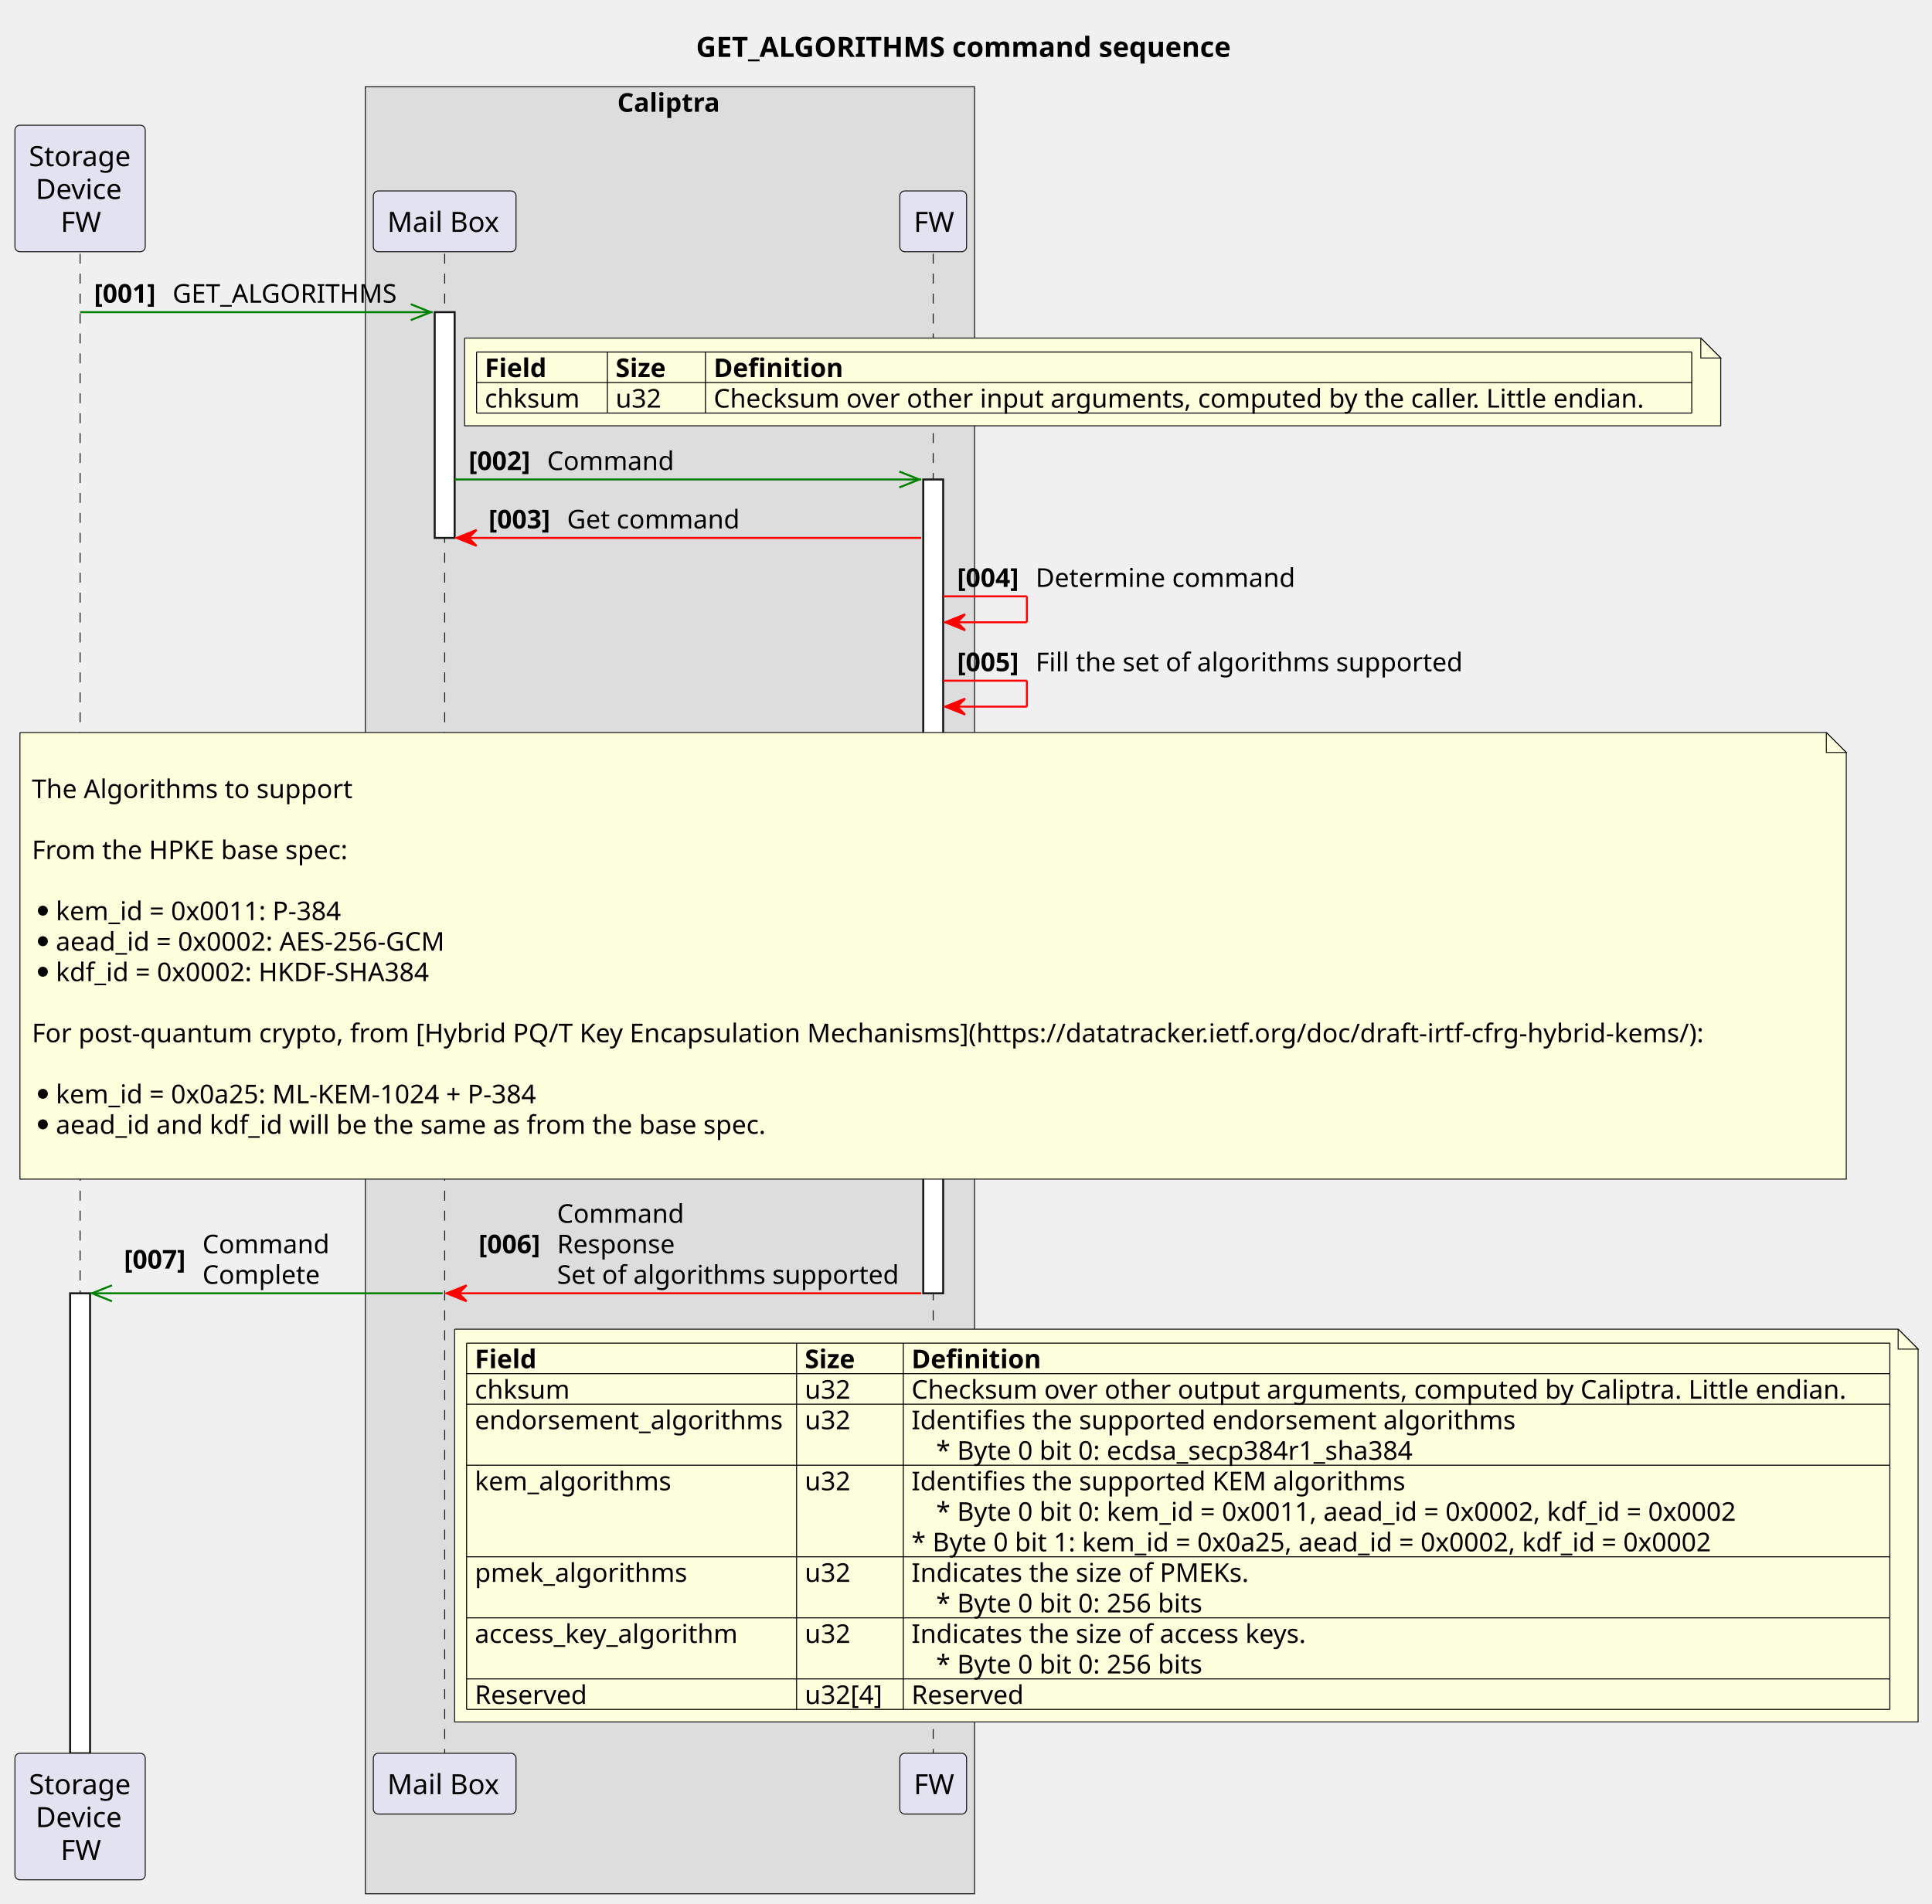
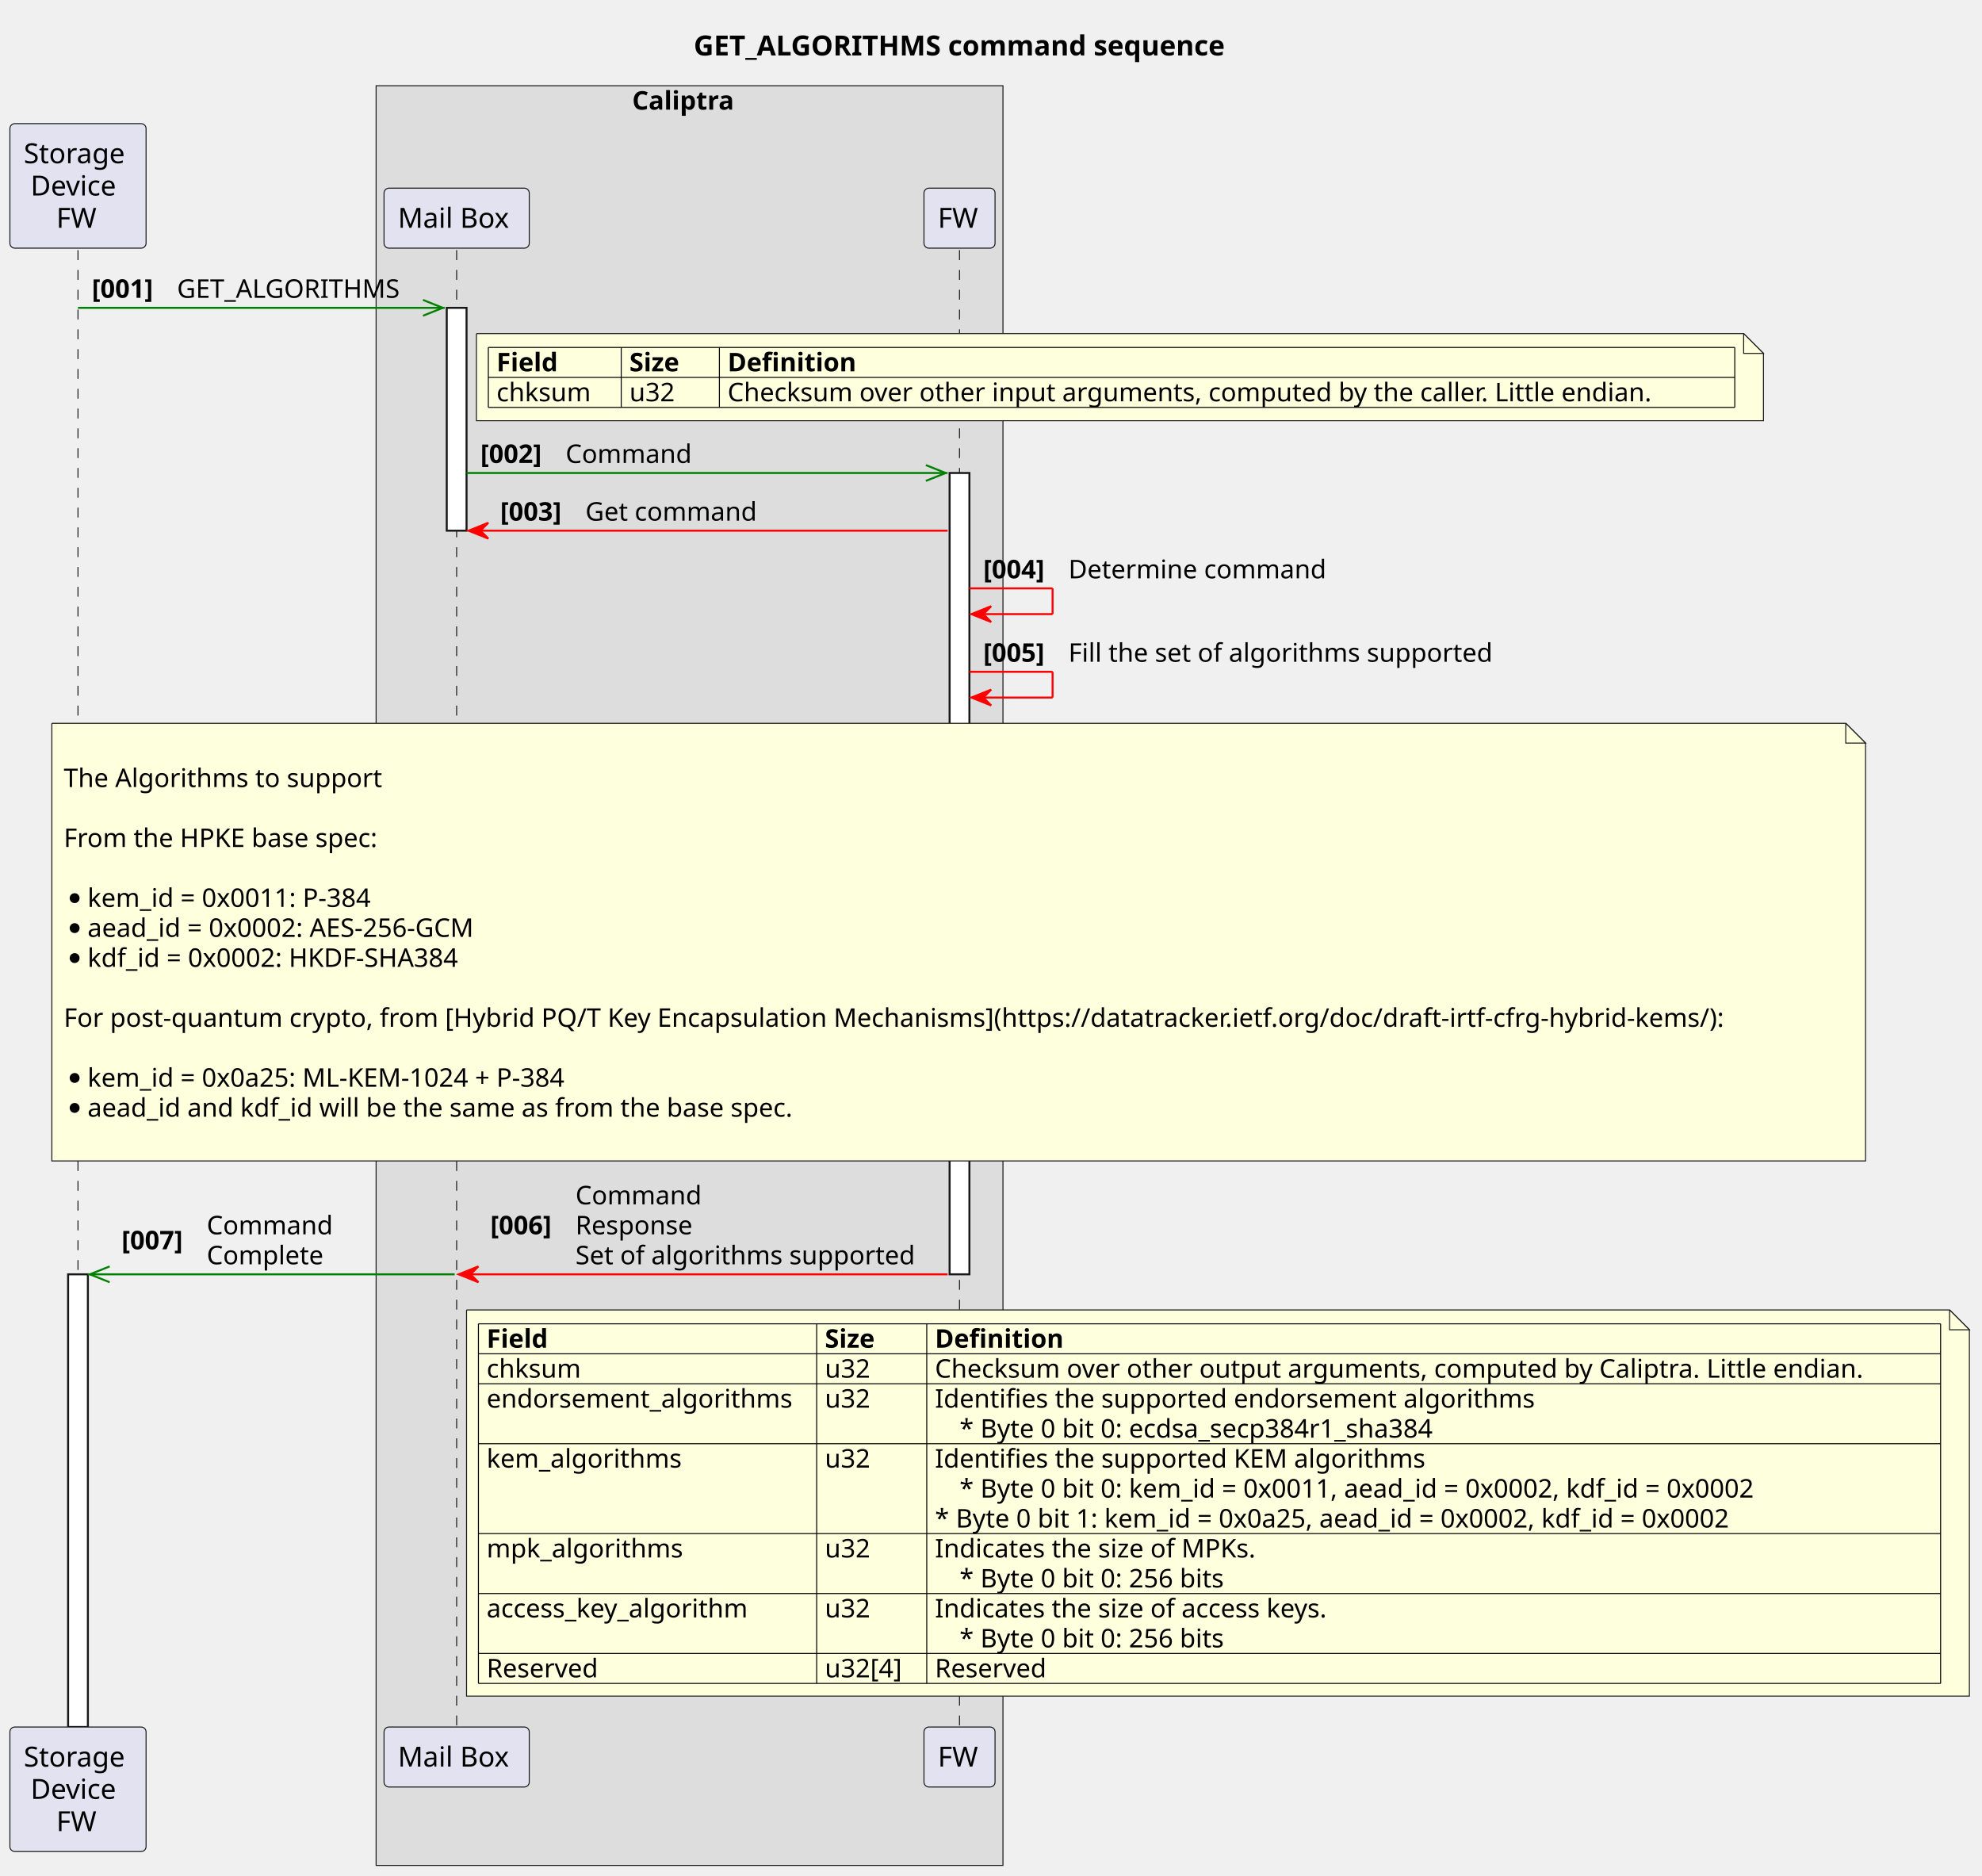
- <svg xmlns="http://www.w3.org/2000/svg" contentStyleType="text/css" data-diagram-type="SEQUENCE" height="955px" preserveAspectRatio="none" style="width:969px;height:955px;background:#FFFFFF;" version="1.1" viewBox="0 0 969 955" width="969px" zoomAndPan="magnify">
+ <svg xmlns="http://www.w3.org/2000/svg" contentStyleType="text/css" data-diagram-type="SEQUENCE" height="947px" preserveAspectRatio="none" style="width:1001px;height:947px;background:#FFFFFF;" version="1.1" viewBox="0 0 1001 947" width="1001px" zoomAndPan="magnify">
  <defs />
  <g>
-     <rect fill="#DDDDDD" height="906.42" style="stroke:#181818;stroke-width:0.5;" width="305.541" x="183.251" y="43.488" />
-     <text fill="#000000" font-family="sans-serif" font-size="13" font-weight="bold" lengthAdjust="spacing" textLength="52.794" x="309.625" y="56.057">Caliptra</text>
-     <text fill="#000000" font-family="sans-serif" font-size="14" font-weight="bold" lengthAdjust="spacing" textLength="278.626" x="349.105" y="28.535">GET_ALGORITHMS command sequence</text>
+     <rect fill="#DDDDDD" height="898.695" style="stroke:#181818;stroke-width:0.5;" width="316.587" x="189.958" y="43.297" />
+     <text fill="#000000" font-family="sans-serif" font-size="13" font-weight="bold" lengthAdjust="spacing" textLength="57.929" x="319.287" y="55.364">Caliptra</text>
+     <text fill="#000000" font-family="sans-serif" font-size="14" font-weight="bold" lengthAdjust="spacing" textLength="303.372" x="350.359" y="27.995">GET_ALGORITHMS command sequence</text>
    <g>
-       <rect fill="transparent" height="752.18" width="8" x="36.671" y="127.264" />
-       <line style="stroke:#181818;stroke-width:0.5;stroke-dasharray:5.0,5.0;" x1="40.171" x2="40.171" y1="127.264" y2="879.443" />
+       <rect fill="#000000" fill-opacity="0" height="745.781" width="8" x="35.888" y="126.32" />
+       <line style="stroke:#181818;stroke-width:0.5;stroke-dasharray:5.0,5.0;" x1="39.388" x2="39.388" y1="126.32" y2="872.102" />
    </g>
    <g>
-       <rect fill="#FFFFFF" height="230.727" style="stroke:#181818;stroke-width:1;" width="10" x="35.171" y="648.717" />
+       <rect fill="#FFFFFF" height="228.594" style="stroke:#181818;stroke-width:1;" width="10" x="34.388" y="643.508" />
    </g>
    <g>
-       <rect fill="transparent" height="752.18" width="8" x="219.527" y="127.264" />
-       <line style="stroke:#181818;stroke-width:0.5;stroke-dasharray:5.0,5.0;" x1="223.027" x2="223.027" y1="127.264" y2="879.443" />
+       <rect fill="#000000" fill-opacity="0" height="745.781" width="8" x="227.129" y="126.32" />
+       <line style="stroke:#181818;stroke-width:0.5;stroke-dasharray:5.0,5.0;" x1="230.629" x2="230.629" y1="126.32" y2="872.102" />
    </g>
    <g>
-       <rect fill="#FFFFFF" height="113.242" style="stroke:#181818;stroke-width:1;" width="10" x="218.027" y="156.574" />
+       <rect fill="#FFFFFF" height="112.531" style="stroke:#181818;stroke-width:1;" width="10" x="225.629" y="155.453" />
    </g>
    <g>
-       <rect fill="transparent" height="752.18" width="8" x="464.551" y="127.264" />
-       <line style="stroke:#181818;stroke-width:0.5;stroke-dasharray:5.0,5.0;" x1="468.051" x2="468.051" y1="127.264" y2="879.443" />
+       <rect fill="#000000" fill-opacity="0" height="745.781" width="8" x="481.097" y="126.32" />
+       <line style="stroke:#181818;stroke-width:0.5;stroke-dasharray:5.0,5.0;" x1="484.597" x2="484.597" y1="126.32" y2="872.102" />
    </g>
    <g>
-       <rect fill="#FFFFFF" height="408.211" style="stroke:#181818;stroke-width:1;" width="10" x="463.051" y="240.506" />
+       <rect fill="#FFFFFF" height="404.656" style="stroke:#181818;stroke-width:1;" width="10" x="479.597" y="238.852" />
    </g>
-     <rect fill="#E2E2F0" height="63.465" rx="2.5" ry="2.5" style="stroke:#181818;stroke-width:0.5;" width="65.365" x="7.489" y="62.799" />
-     <text fill="#000000" font-family="sans-serif" font-size="14" lengthAdjust="spacing" textLength="51.365" x="14.489" y="83.334">Storage</text>
-     <text fill="#000000" font-family="sans-serif" font-size="14" lengthAdjust="spacing" textLength="44.55" x="17.896" y="99.822">Device</text>
-     <text fill="#000000" font-family="sans-serif" font-size="14" lengthAdjust="spacing" textLength="19.482" x="30.43" y="116.311">FW</text>
-     <rect fill="#E2E2F0" height="30.488" rx="2.5" ry="2.5" style="stroke:#181818;stroke-width:0.5;" width="71.552" x="187.251" y="95.775" />
-     <text fill="#000000" font-family="sans-serif" font-size="14" lengthAdjust="spacing" textLength="57.552" x="194.251" y="116.311">Mail Box</text>
-     <rect fill="#E2E2F0" height="30.488" rx="2.5" ry="2.5" style="stroke:#181818;stroke-width:0.5;" width="33.482" x="451.31" y="95.775" />
-     <text fill="#000000" font-family="sans-serif" font-size="14" lengthAdjust="spacing" textLength="19.482" x="458.31" y="116.311">FW</text>
-     <rect fill="#E2E2F0" height="63.465" rx="2.5" ry="2.5" style="stroke:#181818;stroke-width:0.5;" width="65.365" x="7.489" y="879.443" />
-     <text fill="#000000" font-family="sans-serif" font-size="14" lengthAdjust="spacing" textLength="51.365" x="14.489" y="899.979">Storage</text>
-     <text fill="#000000" font-family="sans-serif" font-size="14" lengthAdjust="spacing" textLength="44.55" x="17.896" y="916.467">Device</text>
-     <text fill="#000000" font-family="sans-serif" font-size="14" lengthAdjust="spacing" textLength="19.482" x="30.43" y="932.955">FW</text>
-     <rect fill="#E2E2F0" height="30.488" rx="2.5" ry="2.5" style="stroke:#181818;stroke-width:0.5;" width="71.552" x="187.251" y="879.443" />
-     <text fill="#000000" font-family="sans-serif" font-size="14" lengthAdjust="spacing" textLength="57.552" x="194.251" y="899.979">Mail Box</text>
-     <rect fill="#E2E2F0" height="30.488" rx="2.5" ry="2.5" style="stroke:#181818;stroke-width:0.5;" width="33.482" x="451.31" y="879.443" />
-     <text fill="#000000" font-family="sans-serif" font-size="14" lengthAdjust="spacing" textLength="19.482" x="458.31" y="899.979">FW</text>
-     <line style="stroke:#008000;stroke-width:1;" x1="216.027" x2="206.027" y1="156.574" y2="152.574" />
-     <line style="stroke:#008000;stroke-width:1;" x1="216.027" x2="206.027" y1="156.574" y2="160.574" />
-     <line style="stroke:#008000;stroke-width:1;" x1="40.171" x2="217.027" y1="156.574" y2="156.574" />
-     <text fill="#000000" font-family="sans-serif" font-size="13" font-weight="bold" lengthAdjust="spacing" textLength="35.363" x="47.171" y="151.832">[001]</text>
-     <text fill="#000000" font-family="sans-serif" font-size="13" lengthAdjust="spacing" textLength="114.493" x="86.534" y="151.832">GET_ALGORITHMS</text>
-     <path d="M233.027,169.574 L233.027,213.574 L863.027,213.574 L863.027,179.574 L853.027,169.574 L233.027,169.574 " fill="#FEFFDD" style="stroke:#181818;stroke-width:0.5;" />
-     <path d="M853.027,169.574 L853.027,179.574 L863.027,179.574 L853.027,169.574 " fill="#FEFFDD" style="stroke:#181818;stroke-width:0.5;" />
-     <text fill="#000000" font-family="sans-serif" font-size="13" lengthAdjust="spacing" textLength="4.113" x="239.027" y="189.143"> </text>
-     <text fill="#000000" font-family="sans-serif" font-size="13" font-weight="bold" lengthAdjust="spacing" textLength="32.151" x="243.14" y="189.143">Field</text>
-     <text fill="#000000" font-family="sans-serif" font-size="13" lengthAdjust="spacing" textLength="4.113" x="304.636" y="189.143"> </text>
-     <text fill="#000000" font-family="sans-serif" font-size="13" font-weight="bold" lengthAdjust="spacing" textLength="26.952" x="308.749" y="189.143">Size</text>
-     <text fill="#000000" font-family="sans-serif" font-size="13" lengthAdjust="spacing" textLength="4.113" x="353.824" y="189.143"> </text>
-     <text fill="#000000" font-family="sans-serif" font-size="13" font-weight="bold" lengthAdjust="spacing" textLength="66.644" x="357.937" y="189.143">Definition</text>
-     <text fill="#000000" font-family="sans-serif" font-size="13" lengthAdjust="spacing" textLength="49.156" x="243.14" y="204.453">chksum</text>
-     <text fill="#000000" font-family="sans-serif" font-size="13" lengthAdjust="spacing" textLength="24.508" x="308.749" y="204.453">u32</text>
-     <text fill="#000000" font-family="sans-serif" font-size="13" lengthAdjust="spacing" textLength="486.459" x="357.937" y="204.453">Checksum over other input arguments, computed by the caller. Little endian.</text>
-     <line style="stroke:#000000;stroke-width:0.5;" x1="239.027" x2="848.51" y1="176.574" y2="176.574" />
-     <line style="stroke:#000000;stroke-width:0.5;" x1="239.027" x2="848.51" y1="191.885" y2="191.885" />
-     <line style="stroke:#000000;stroke-width:0.5;" x1="239.027" x2="848.51" y1="207.195" y2="207.195" />
-     <line style="stroke:#000000;stroke-width:0.5;" x1="239.027" x2="239.027" y1="176.574" y2="207.195" />
-     <line style="stroke:#000000;stroke-width:0.5;" x1="304.636" x2="304.636" y1="176.574" y2="207.195" />
-     <line style="stroke:#000000;stroke-width:0.5;" x1="353.824" x2="353.824" y1="176.574" y2="207.195" />
-     <line style="stroke:#000000;stroke-width:0.5;" x1="848.51" x2="848.51" y1="176.574" y2="207.195" />
-     <line style="stroke:#008000;stroke-width:1;" x1="461.051" x2="451.051" y1="240.506" y2="236.506" />
-     <line style="stroke:#008000;stroke-width:1;" x1="461.051" x2="451.051" y1="240.506" y2="244.506" />
-     <line style="stroke:#008000;stroke-width:1;" x1="228.027" x2="462.051" y1="240.506" y2="240.506" />
-     <text fill="#000000" font-family="sans-serif" font-size="13" font-weight="bold" lengthAdjust="spacing" textLength="35.363" x="235.027" y="235.764">[002]</text>
-     <text fill="#000000" font-family="sans-serif" font-size="13" lengthAdjust="spacing" textLength="64.683" x="274.389" y="235.764">Command</text>
-     <polygon fill="#FF0000" points="239.027,265.816,229.027,269.816,239.027,273.816,235.027,269.816" style="stroke:#FF0000;stroke-width:1;" />
-     <line style="stroke:#FF0000;stroke-width:1;" x1="233.027" x2="462.051" y1="269.816" y2="269.816" />
-     <text fill="#000000" font-family="sans-serif" font-size="13" font-weight="bold" lengthAdjust="spacing" textLength="35.363" x="245.027" y="265.074">[003]</text>
-     <text fill="#000000" font-family="sans-serif" font-size="13" lengthAdjust="spacing" textLength="87.96" x="284.389" y="265.074">Get command</text>
-     <line style="stroke:#FF0000;stroke-width:1;" x1="473.051" x2="515.051" y1="299.127" y2="299.127" />
-     <line style="stroke:#FF0000;stroke-width:1;" x1="515.051" x2="515.051" y1="299.127" y2="312.127" />
-     <line style="stroke:#FF0000;stroke-width:1;" x1="474.051" x2="515.051" y1="312.127" y2="312.127" />
-     <polygon fill="#FF0000" points="484.051,308.127,474.051,312.127,484.051,316.127,480.051,312.127" style="stroke:#FF0000;stroke-width:1;" />
-     <text fill="#000000" font-family="sans-serif" font-size="13" font-weight="bold" lengthAdjust="spacing" textLength="35.363" x="480.051" y="294.385">[004]</text>
-     <text fill="#000000" font-family="sans-serif" font-size="13" lengthAdjust="spacing" textLength="132.069" x="519.414" y="294.385">Determine command</text>
-     <line style="stroke:#FF0000;stroke-width:1;" x1="473.051" x2="515.051" y1="341.438" y2="341.438" />
-     <line style="stroke:#FF0000;stroke-width:1;" x1="515.051" x2="515.051" y1="341.438" y2="354.438" />
-     <line style="stroke:#FF0000;stroke-width:1;" x1="474.051" x2="515.051" y1="354.438" y2="354.438" />
-     <polygon fill="#FF0000" points="484.051,350.438,474.051,354.438,484.051,358.438,480.051,354.438" style="stroke:#FF0000;stroke-width:1;" />
-     <text fill="#000000" font-family="sans-serif" font-size="13" font-weight="bold" lengthAdjust="spacing" textLength="35.363" x="480.051" y="336.695">[005]</text>
-     <text fill="#000000" font-family="sans-serif" font-size="13" lengthAdjust="spacing" textLength="222.93" x="519.414" y="336.695">Fill the set of algorithms supported</text>
-     <path d="M10,367.438 L10,591.438 L926,591.438 L926,377.438 L916,367.438 L10,367.438 " fill="#FEFFDD" style="stroke:#181818;stroke-width:0.5;" />
-     <path d="M916,367.438 L916,377.438 L926,377.438 L916,367.438 " fill="#FEFFDD" style="stroke:#181818;stroke-width:0.5;" />
-     <text fill="#000000" font-family="sans-serif" font-size="13" lengthAdjust="spacing" textLength="4.113" x="16" y="385.006"> </text>
-     <text fill="#000000" font-family="sans-serif" font-size="13" lengthAdjust="spacing" textLength="167.534" x="16" y="400.316">The Algorithms to support</text>
-     <text fill="#000000" font-family="sans-serif" font-size="13" lengthAdjust="spacing" textLength="4.113" x="16" y="415.627"> </text>
-     <text fill="#000000" font-family="sans-serif" font-size="13" lengthAdjust="spacing" textLength="163.363" x="16" y="430.938">From the HPKE base spec:</text>
-     <text fill="#000000" font-family="sans-serif" font-size="13" lengthAdjust="spacing" textLength="4.113" x="16" y="446.248"> </text>
-     <ellipse cx="21.5" cy="456.801" fill="#000000" rx="2.5" ry="2.5" />
-     <text fill="#000000" font-family="sans-serif" font-size="13" lengthAdjust="spacing" textLength="160.647" x="28" y="461.559">kem_id = 0x0011: P-384</text>
-     <ellipse cx="21.5" cy="472.111" fill="#000000" rx="2.5" ry="2.5" />
-     <text fill="#000000" font-family="sans-serif" font-size="13" lengthAdjust="spacing" textLength="216.392" x="28" y="476.869">aead_id = 0x0002: AES-256-GCM</text>
-     <ellipse cx="21.5" cy="487.422" fill="#000000" rx="2.5" ry="2.5" />
-     <text fill="#000000" font-family="sans-serif" font-size="13" lengthAdjust="spacing" textLength="207.315" x="28" y="492.18">kdf_id = 0x0002: HKDF-SHA384</text>
-     <text fill="#000000" font-family="sans-serif" font-size="13" lengthAdjust="spacing" textLength="4.113" x="16" y="507.49"> </text>
-     <text fill="#000000" font-family="sans-serif" font-size="13" lengthAdjust="spacing" textLength="895.102" x="16" y="522.801">For post-quantum crypto, from [Hybrid PQ/T Key Encapsulation Mechanisms](https://datatracker.ietf.org/doc/draft-irtf-cfrg-hybrid-kems/):</text>
-     <text fill="#000000" font-family="sans-serif" font-size="13" lengthAdjust="spacing" textLength="4.113" x="16" y="538.111"> </text>
-     <ellipse cx="21.5" cy="548.664" fill="#000000" rx="2.5" ry="2.5" />
-     <text fill="#000000" font-family="sans-serif" font-size="13" lengthAdjust="spacing" textLength="270.95" x="28" y="553.422">kem_id = 0x0a25: ML-KEM-1024 + P-384</text>
-     <ellipse cx="21.5" cy="563.975" fill="#000000" rx="2.5" ry="2.5" />
-     <text fill="#000000" font-family="sans-serif" font-size="13" lengthAdjust="spacing" textLength="372.227" x="28" y="568.732">aead_id and kdf_id will be the same as from the base spec.</text>
-     <text fill="#000000" font-family="sans-serif" font-size="13" lengthAdjust="spacing" textLength="4.113" x="16" y="584.043"> </text>
-     <polygon fill="#FF0000" points="234.027,644.717,224.027,648.717,234.027,652.717,230.027,648.717" style="stroke:#FF0000;stroke-width:1;" />
-     <line style="stroke:#FF0000;stroke-width:1;" x1="228.027" x2="462.051" y1="648.717" y2="648.717" />
-     <text fill="#000000" font-family="sans-serif" font-size="13" font-weight="bold" lengthAdjust="spacing" textLength="35.363" x="240.027" y="628.664">[006]</text>
-     <text fill="#000000" font-family="sans-serif" font-size="13" lengthAdjust="spacing" textLength="64.683" x="279.389" y="613.354">Command</text>
-     <text fill="#000000" font-family="sans-serif" font-size="13" lengthAdjust="spacing" textLength="60.195" x="279.389" y="628.664">Response</text>
-     <text fill="#000000" font-family="sans-serif" font-size="13" lengthAdjust="spacing" textLength="176.662" x="279.389" y="643.975">Set of algorithms supported</text>
-     <line style="stroke:#008000;stroke-width:1;" x1="46.171" x2="56.171" y1="648.717" y2="644.717" />
-     <line style="stroke:#008000;stroke-width:1;" x1="46.171" x2="56.171" y1="648.717" y2="652.717" />
-     <line style="stroke:#008000;stroke-width:1;" x1="45.171" x2="222.027" y1="648.717" y2="648.717" />
-     <text fill="#000000" font-family="sans-serif" font-size="13" font-weight="bold" lengthAdjust="spacing" textLength="35.363" x="62.171" y="636.319">[007]</text>
-     <text fill="#000000" font-family="sans-serif" font-size="13" lengthAdjust="spacing" textLength="64.683" x="101.534" y="628.664">Command</text>
-     <text fill="#000000" font-family="sans-serif" font-size="13" lengthAdjust="spacing" textLength="60.404" x="101.534" y="643.975">Complete</text>
-     <path d="M228.027,666.717 L228.027,863.717 L962.027,863.717 L962.027,676.717 L952.027,666.717 L228.027,666.717 " fill="#FEFFDD" style="stroke:#181818;stroke-width:0.5;" />
-     <path d="M952.027,666.717 L952.027,676.717 L962.027,676.717 L952.027,666.717 " fill="#FEFFDD" style="stroke:#181818;stroke-width:0.5;" />
-     <text fill="#000000" font-family="sans-serif" font-size="13" lengthAdjust="spacing" textLength="4.113" x="234.027" y="686.285"> </text>
-     <text fill="#000000" font-family="sans-serif" font-size="13" font-weight="bold" lengthAdjust="spacing" textLength="32.151" x="238.14" y="686.285">Field</text>
-     <text fill="#000000" font-family="sans-serif" font-size="13" lengthAdjust="spacing" textLength="4.113" x="399.529" y="686.285"> </text>
-     <text fill="#000000" font-family="sans-serif" font-size="13" font-weight="bold" lengthAdjust="spacing" textLength="26.952" x="403.642" y="686.285">Size</text>
-     <text fill="#000000" font-family="sans-serif" font-size="13" lengthAdjust="spacing" textLength="4.113" x="453.053" y="686.285"> </text>
-     <text fill="#000000" font-family="sans-serif" font-size="13" font-weight="bold" lengthAdjust="spacing" textLength="66.644" x="457.166" y="686.285">Definition</text>
-     <text fill="#000000" font-family="sans-serif" font-size="13" lengthAdjust="spacing" textLength="49.156" x="238.14" y="701.596">chksum</text>
-     <text fill="#000000" font-family="sans-serif" font-size="13" lengthAdjust="spacing" textLength="24.508" x="403.642" y="701.596">u32</text>
-     <text fill="#000000" font-family="sans-serif" font-size="13" lengthAdjust="spacing" textLength="486.58" x="457.166" y="701.596">Checksum over other output arguments, computed by Caliptra. Little endian.</text>
-     <text fill="#000000" font-family="sans-serif" font-size="13" lengthAdjust="spacing" textLength="157.276" x="238.14" y="716.906">endorsement_algorithms</text>
-     <text fill="#000000" font-family="sans-serif" font-size="13" lengthAdjust="spacing" textLength="24.508" x="403.642" y="716.906">u32</text>
-     <text fill="#000000" font-family="sans-serif" font-size="13" lengthAdjust="spacing" textLength="310.318" x="457.166" y="716.906">Identifies the supported endorsement algorithms</text>
-     <text fill="#000000" font-family="sans-serif" font-size="13" lengthAdjust="spacing" textLength="252.897" x="469.506" y="732.217">* Byte 0 bit 0: ecdsa_secp384r1_sha384</text>
-     <text fill="#000000" font-family="sans-serif" font-size="13" lengthAdjust="spacing" textLength="101.277" x="238.14" y="747.527">kem_algorithms</text>
-     <text fill="#000000" font-family="sans-serif" font-size="13" lengthAdjust="spacing" textLength="24.508" x="403.642" y="747.527">u32</text>
-     <text fill="#000000" font-family="sans-serif" font-size="13" lengthAdjust="spacing" textLength="254.071" x="457.166" y="747.527">Identifies the supported KEM algorithms</text>
-     <text fill="#000000" font-family="sans-serif" font-size="13" lengthAdjust="spacing" textLength="442.559" x="469.506" y="762.838">* Byte 0 bit 0: kem_id = 0x0011, aead_id = 0x0002, kdf_id = 0x0002</text>
-     <text fill="#000000" font-family="sans-serif" font-size="13" lengthAdjust="spacing" textLength="441.518" x="457.166" y="778.148">* Byte 0 bit 1: kem_id = 0x0a25, aead_id = 0x0002, kdf_id = 0x0002</text>
-     <text fill="#000000" font-family="sans-serif" font-size="13" lengthAdjust="spacing" textLength="109.459" x="238.14" y="793.459">pmek_algorithms</text>
-     <text fill="#000000" font-family="sans-serif" font-size="13" lengthAdjust="spacing" textLength="24.508" x="403.642" y="793.459">u32</text>
-     <text fill="#000000" font-family="sans-serif" font-size="13" lengthAdjust="spacing" textLength="175.449" x="457.166" y="793.459">Indicates the size of PMEKs.</text>
-     <text fill="#000000" font-family="sans-serif" font-size="13" lengthAdjust="spacing" textLength="142.765" x="469.506" y="808.769">* Byte 0 bit 0: 256 bits</text>
-     <text fill="#000000" font-family="sans-serif" font-size="13" lengthAdjust="spacing" textLength="136.798" x="238.14" y="824.08">access_key_algorithm</text>
-     <text fill="#000000" font-family="sans-serif" font-size="13" lengthAdjust="spacing" textLength="24.508" x="403.642" y="824.08">u32</text>
-     <text fill="#000000" font-family="sans-serif" font-size="13" lengthAdjust="spacing" textLength="208.273" x="457.166" y="824.08">Indicates the size of access keys.</text>
-     <text fill="#000000" font-family="sans-serif" font-size="13" lengthAdjust="spacing" textLength="142.765" x="469.506" y="839.391">* Byte 0 bit 0: 256 bits</text>
-     <text fill="#000000" font-family="sans-serif" font-size="13" lengthAdjust="spacing" textLength="56.805" x="238.14" y="854.701">Reserved</text>
-     <text fill="#000000" font-family="sans-serif" font-size="13" lengthAdjust="spacing" textLength="41.184" x="403.642" y="854.701">u32[4]</text>
-     <text fill="#000000" font-family="sans-serif" font-size="13" lengthAdjust="spacing" textLength="56.805" x="457.166" y="854.701">Reserved</text>
-     <line style="stroke:#000000;stroke-width:0.5;" x1="234.027" x2="947.859" y1="673.717" y2="673.717" />
-     <line style="stroke:#000000;stroke-width:0.5;" x1="234.027" x2="947.859" y1="689.027" y2="689.027" />
-     <line style="stroke:#000000;stroke-width:0.5;" x1="234.027" x2="947.859" y1="704.338" y2="704.338" />
-     <line style="stroke:#000000;stroke-width:0.5;" x1="234.027" x2="947.859" y1="734.959" y2="734.959" />
-     <line style="stroke:#000000;stroke-width:0.5;" x1="234.027" x2="947.859" y1="780.891" y2="780.891" />
-     <line style="stroke:#000000;stroke-width:0.5;" x1="234.027" x2="947.859" y1="811.512" y2="811.512" />
-     <line style="stroke:#000000;stroke-width:0.5;" x1="234.027" x2="947.859" y1="842.133" y2="842.133" />
-     <line style="stroke:#000000;stroke-width:0.5;" x1="234.027" x2="947.859" y1="857.443" y2="857.443" />
-     <line style="stroke:#000000;stroke-width:0.5;" x1="234.027" x2="234.027" y1="673.717" y2="857.443" />
-     <line style="stroke:#000000;stroke-width:0.5;" x1="399.529" x2="399.529" y1="673.717" y2="857.443" />
-     <line style="stroke:#000000;stroke-width:0.5;" x1="453.053" x2="453.053" y1="673.717" y2="857.443" />
-     <line style="stroke:#000000;stroke-width:0.5;" x1="947.859" x2="947.859" y1="673.717" y2="857.443" />
+     <rect fill="#E2E2F0" height="62.891" rx="2.5" ry="2.5" style="stroke:#181818;stroke-width:0.5;" width="68.776" x="5" y="62.43" />
+     <text fill="#000000" font-family="sans-serif" font-size="14" lengthAdjust="spacing" textLength="54.776" x="12" y="82.425">Storage</text>
+     <text fill="#000000" font-family="sans-serif" font-size="14" lengthAdjust="spacing" textLength="47.879" x="15.449" y="98.722">Device</text>
+     <text fill="#000000" font-family="sans-serif" font-size="14" lengthAdjust="spacing" textLength="21.895" x="28.44" y="115.019">FW</text>
+     <rect fill="#E2E2F0" height="30.297" rx="2.5" ry="2.5" style="stroke:#181818;stroke-width:0.5;" width="73.343" x="193.958" y="95.023" />
+     <text fill="#000000" font-family="sans-serif" font-size="14" lengthAdjust="spacing" textLength="59.343" x="200.958" y="115.019">Mail Box</text>
+     <rect fill="#E2E2F0" height="30.297" rx="2.5" ry="2.5" style="stroke:#181818;stroke-width:0.5;" width="35.895" x="466.649" y="95.023" />
+     <text fill="#000000" font-family="sans-serif" font-size="14" lengthAdjust="spacing" textLength="21.895" x="473.649" y="115.019">FW</text>
+     <rect fill="#E2E2F0" height="62.891" rx="2.5" ry="2.5" style="stroke:#181818;stroke-width:0.5;" width="68.776" x="5" y="872.102" />
+     <text fill="#000000" font-family="sans-serif" font-size="14" lengthAdjust="spacing" textLength="54.776" x="12" y="892.097">Storage</text>
+     <text fill="#000000" font-family="sans-serif" font-size="14" lengthAdjust="spacing" textLength="47.879" x="15.449" y="908.394">Device</text>
+     <text fill="#000000" font-family="sans-serif" font-size="14" lengthAdjust="spacing" textLength="21.895" x="28.44" y="924.69">FW</text>
+     <rect fill="#E2E2F0" height="30.297" rx="2.5" ry="2.5" style="stroke:#181818;stroke-width:0.5;" width="73.343" x="193.958" y="872.102" />
+     <text fill="#000000" font-family="sans-serif" font-size="14" lengthAdjust="spacing" textLength="59.343" x="200.958" y="892.097">Mail Box</text>
+     <rect fill="#E2E2F0" height="30.297" rx="2.5" ry="2.5" style="stroke:#181818;stroke-width:0.5;" width="35.895" x="466.649" y="872.102" />
+     <text fill="#000000" font-family="sans-serif" font-size="14" lengthAdjust="spacing" textLength="21.895" x="473.649" y="892.097">FW</text>
+     <line style="stroke:#008000;stroke-width:1;" x1="223.629" x2="213.629" y1="155.453" y2="151.453" />
+     <line style="stroke:#008000;stroke-width:1;" x1="223.629" x2="213.629" y1="155.453" y2="159.453" />
+     <line style="stroke:#008000;stroke-width:1;" x1="39.388" x2="224.629" y1="155.453" y2="155.453" />
+     <text fill="#000000" font-family="sans-serif" font-size="13" font-weight="bold" lengthAdjust="spacing" textLength="39.019" x="46.388" y="150.387">[001]</text>
+     <text fill="#000000" font-family="sans-serif" font-size="13" lengthAdjust="spacing" textLength="119.222" x="89.407" y="150.387">GET_ALGORITHMS</text>
+     <path d="M240.629,168.453 L240.629,212.453 L890.629,212.453 L890.629,178.453 L880.629,168.453 L240.629,168.453" fill="#FEFFDD" style="stroke:#181818;stroke-width:0.5;" />
+     <path d="M880.629,168.453 L880.629,178.453 L890.629,178.453 L880.629,168.453" fill="#FEFFDD" style="stroke:#181818;stroke-width:0.5;" />
+     <text fill="#000000" font-family="sans-serif" font-size="13" lengthAdjust="spacing" textLength="4.132" x="246.629" y="187.52"> </text>
+     <text fill="#000000" font-family="sans-serif" font-size="13" font-weight="bold" lengthAdjust="spacing" textLength="35.915" x="250.761" y="187.52">Field</text>
+     <text fill="#000000" font-family="sans-serif" font-size="13" lengthAdjust="spacing" textLength="4.132" x="313.749" y="187.52"> </text>
+     <text fill="#000000" font-family="sans-serif" font-size="13" font-weight="bold" lengthAdjust="spacing" textLength="30.202" x="317.881" y="187.52">Size</text>
+     <text fill="#000000" font-family="sans-serif" font-size="13" lengthAdjust="spacing" textLength="4.132" x="363.324" y="187.52"> </text>
+     <text fill="#000000" font-family="sans-serif" font-size="13" font-weight="bold" lengthAdjust="spacing" textLength="72.287" x="367.457" y="187.52">Definition</text>
+     <text fill="#000000" font-family="sans-serif" font-size="13" lengthAdjust="spacing" textLength="50.591" x="250.761" y="202.653">chksum</text>
+     <text fill="#000000" font-family="sans-serif" font-size="13" lengthAdjust="spacing" textLength="24.781" x="317.881" y="202.653">u32</text>
+     <text fill="#000000" font-family="sans-serif" font-size="13" lengthAdjust="spacing" textLength="504.55" x="367.457" y="202.653">Checksum over other input arguments, computed by the caller. Little endian.</text>
+     <line style="stroke:#000000;stroke-width:0.5;" x1="246.629" x2="876.139" y1="175.453" y2="175.453" />
+     <line style="stroke:#000000;stroke-width:0.5;" x1="246.629" x2="876.139" y1="190.586" y2="190.586" />
+     <line style="stroke:#000000;stroke-width:0.5;" x1="246.629" x2="876.139" y1="205.719" y2="205.719" />
+     <line style="stroke:#000000;stroke-width:0.5;" x1="246.629" x2="246.629" y1="175.453" y2="205.719" />
+     <line style="stroke:#000000;stroke-width:0.5;" x1="313.749" x2="313.749" y1="175.453" y2="205.719" />
+     <line style="stroke:#000000;stroke-width:0.5;" x1="363.324" x2="363.324" y1="175.453" y2="205.719" />
+     <line style="stroke:#000000;stroke-width:0.5;" x1="876.139" x2="876.139" y1="175.453" y2="205.719" />
+     <line style="stroke:#008000;stroke-width:1;" x1="477.597" x2="467.597" y1="238.852" y2="234.852" />
+     <line style="stroke:#008000;stroke-width:1;" x1="477.597" x2="467.597" y1="238.852" y2="242.852" />
+     <line style="stroke:#008000;stroke-width:1;" x1="235.629" x2="478.597" y1="238.852" y2="238.852" />
+     <text fill="#000000" font-family="sans-serif" font-size="13" font-weight="bold" lengthAdjust="spacing" textLength="39.019" x="242.629" y="233.786">[002]</text>
+     <text fill="#000000" font-family="sans-serif" font-size="13" lengthAdjust="spacing" textLength="66.815" x="285.648" y="233.786">Command</text>
+     <polygon fill="#FF0000" points="246.629,263.984,236.629,267.984,246.629,271.984,242.629,267.984" style="stroke:#FF0000;stroke-width:1;" />
+     <line style="stroke:#FF0000;stroke-width:1;" x1="240.629" x2="478.597" y1="267.984" y2="267.984" />
+     <text fill="#000000" font-family="sans-serif" font-size="13" font-weight="bold" lengthAdjust="spacing" textLength="39.019" x="252.629" y="262.918">[003]</text>
+     <text fill="#000000" font-family="sans-serif" font-size="13" lengthAdjust="spacing" textLength="92.187" x="295.648" y="262.918">Get command</text>
+     <line style="stroke:#FF0000;stroke-width:1;" x1="489.597" x2="531.597" y1="297.117" y2="297.117" />
+     <line style="stroke:#FF0000;stroke-width:1;" x1="531.597" x2="531.597" y1="297.117" y2="310.117" />
+     <line style="stroke:#FF0000;stroke-width:1;" x1="490.597" x2="531.597" y1="310.117" y2="310.117" />
+     <polygon fill="#FF0000" points="500.597,306.117,490.597,310.117,500.597,314.117,496.597,310.117" style="stroke:#FF0000;stroke-width:1;" />
+     <text fill="#000000" font-family="sans-serif" font-size="13" font-weight="bold" lengthAdjust="spacing" textLength="39.019" x="496.597" y="292.051">[004]</text>
+     <text fill="#000000" font-family="sans-serif" font-size="13" lengthAdjust="spacing" textLength="137.979" x="539.616" y="292.051">Determine command</text>
+     <line style="stroke:#FF0000;stroke-width:1;" x1="489.597" x2="531.597" y1="339.25" y2="339.25" />
+     <line style="stroke:#FF0000;stroke-width:1;" x1="531.597" x2="531.597" y1="339.25" y2="352.25" />
+     <line style="stroke:#FF0000;stroke-width:1;" x1="490.597" x2="531.597" y1="352.25" y2="352.25" />
+     <polygon fill="#FF0000" points="500.597,348.25,490.597,352.25,500.597,356.25,496.597,352.25" style="stroke:#FF0000;stroke-width:1;" />
+     <text fill="#000000" font-family="sans-serif" font-size="13" font-weight="bold" lengthAdjust="spacing" textLength="39.019" x="496.597" y="334.184">[005]</text>
+     <text fill="#000000" font-family="sans-serif" font-size="13" lengthAdjust="spacing" textLength="228.382" x="539.616" y="334.184">Fill the set of algorithms supported</text>
+     <path d="M26.194,365.25 L26.194,586.25 L942.194,586.25 L942.194,375.25 L932.194,365.25 L26.194,365.25" fill="#FEFFDD" style="stroke:#181818;stroke-width:0.5;" />
+     <path d="M932.194,365.25 L932.194,375.25 L942.194,375.25 L932.194,365.25" fill="#FEFFDD" style="stroke:#181818;stroke-width:0.5;" />
+     <text fill="#000000" font-family="sans-serif" font-size="13" lengthAdjust="spacing" textLength="4.132" x="32.194" y="382.317"> </text>
+     <text fill="#000000" font-family="sans-serif" font-size="13" lengthAdjust="spacing" textLength="169.977" x="32.194" y="397.45">The Algorithms to support</text>
+     <text fill="#000000" font-family="sans-serif" font-size="13" lengthAdjust="spacing" textLength="4.132" x="32.194" y="412.582"> </text>
+     <text fill="#000000" font-family="sans-serif" font-size="13" lengthAdjust="spacing" textLength="171.196" x="32.194" y="427.715">From the HPKE base spec:</text>
+     <text fill="#000000" font-family="sans-serif" font-size="13" lengthAdjust="spacing" textLength="4.132" x="32.194" y="442.848"> </text>
+     <ellipse cx="37.694" cy="453.547" fill="#000000" rx="2.5" ry="2.5" />
+     <text fill="#000000" font-family="sans-serif" font-size="13" lengthAdjust="spacing" textLength="160.615" x="44.194" y="457.981">kem_id = 0x0011: P-384</text>
+     <ellipse cx="37.694" cy="468.68" fill="#000000" rx="2.5" ry="2.5" />
+     <text fill="#000000" font-family="sans-serif" font-size="13" lengthAdjust="spacing" textLength="217.185" x="44.194" y="473.114">aead_id = 0x0002: AES-256-GCM</text>
+     <ellipse cx="37.694" cy="483.812" fill="#000000" rx="2.5" ry="2.5" />
+     <text fill="#000000" font-family="sans-serif" font-size="13" lengthAdjust="spacing" textLength="207.651" x="44.194" y="488.247">kdf_id = 0x0002: HKDF-SHA384</text>
+     <text fill="#000000" font-family="sans-serif" font-size="13" lengthAdjust="spacing" textLength="4.132" x="32.194" y="503.379"> </text>
+     <text fill="#000000" font-family="sans-serif" font-size="13" lengthAdjust="spacing" textLength="895.807" x="32.194" y="518.512">For post-quantum crypto, from [Hybrid PQ/T Key Encapsulation Mechanisms](https://datatracker.ietf.org/doc/draft-irtf-cfrg-hybrid-kems/):</text>
+     <text fill="#000000" font-family="sans-serif" font-size="13" lengthAdjust="spacing" textLength="4.132" x="32.194" y="533.645"> </text>
+     <ellipse cx="37.694" cy="544.344" fill="#000000" rx="2.5" ry="2.5" />
+     <text fill="#000000" font-family="sans-serif" font-size="13" lengthAdjust="spacing" textLength="268.347" x="44.194" y="548.778">kem_id = 0x0a25: ML-KEM-1024 + P-384</text>
+     <ellipse cx="37.694" cy="559.477" fill="#000000" rx="2.5" ry="2.5" />
+     <text fill="#000000" font-family="sans-serif" font-size="13" lengthAdjust="spacing" textLength="385.538" x="44.194" y="563.911">aead_id and kdf_id will be the same as from the base spec.</text>
+     <text fill="#000000" font-family="sans-serif" font-size="13" lengthAdjust="spacing" textLength="4.132" x="32.194" y="579.043"> </text>
+     <polygon fill="#FF0000" points="241.629,639.508,231.629,643.508,241.629,647.508,237.629,643.508" style="stroke:#FF0000;stroke-width:1;" />
+     <line style="stroke:#FF0000;stroke-width:1;" x1="235.629" x2="478.597" y1="643.508" y2="643.508" />
+     <text fill="#000000" font-family="sans-serif" font-size="13" font-weight="bold" lengthAdjust="spacing" textLength="39.019" x="247.629" y="623.309">[006]</text>
+     <text fill="#000000" font-family="sans-serif" font-size="13" lengthAdjust="spacing" textLength="66.815" x="290.648" y="608.176">Command</text>
+     <text fill="#000000" font-family="sans-serif" font-size="13" lengthAdjust="spacing" textLength="63.02" x="290.648" y="623.309">Response</text>
+     <text fill="#000000" font-family="sans-serif" font-size="13" lengthAdjust="spacing" textLength="181.949" x="290.648" y="638.442">Set of algorithms supported</text>
+     <line style="stroke:#008000;stroke-width:1;" x1="45.388" x2="55.388" y1="643.508" y2="639.508" />
+     <line style="stroke:#008000;stroke-width:1;" x1="45.388" x2="55.388" y1="643.508" y2="647.508" />
+     <line style="stroke:#008000;stroke-width:1;" x1="44.388" x2="229.629" y1="643.508" y2="643.508" />
+     <text fill="#000000" font-family="sans-serif" font-size="13" font-weight="bold" lengthAdjust="spacing" textLength="39.019" x="61.388" y="630.875">[007]</text>
+     <text fill="#000000" font-family="sans-serif" font-size="13" lengthAdjust="spacing" textLength="66.815" x="104.407" y="623.309">Command</text>
+     <text fill="#000000" font-family="sans-serif" font-size="13" lengthAdjust="spacing" textLength="62.651" x="104.407" y="638.442">Complete</text>
+     <path d="M235.629,661.508 L235.629,856.508 L994.629,856.508 L994.629,671.508 L984.629,661.508 L235.629,661.508" fill="#FEFFDD" style="stroke:#181818;stroke-width:0.5;" />
+     <path d="M984.629,661.508 L984.629,671.508 L994.629,671.508 L984.629,661.508" fill="#FEFFDD" style="stroke:#181818;stroke-width:0.5;" />
+     <text fill="#000000" font-family="sans-serif" font-size="13" lengthAdjust="spacing" textLength="4.132" x="241.629" y="680.575"> </text>
+     <text fill="#000000" font-family="sans-serif" font-size="13" font-weight="bold" lengthAdjust="spacing" textLength="35.915" x="245.761" y="680.575">Field</text>
+     <text fill="#000000" font-family="sans-serif" font-size="13" lengthAdjust="spacing" textLength="4.132" x="412.463" y="680.575"> </text>
+     <text fill="#000000" font-family="sans-serif" font-size="13" font-weight="bold" lengthAdjust="spacing" textLength="30.202" x="416.596" y="680.575">Size</text>
+     <text fill="#000000" font-family="sans-serif" font-size="13" lengthAdjust="spacing" textLength="4.132" x="468.056" y="680.575"> </text>
+     <text fill="#000000" font-family="sans-serif" font-size="13" font-weight="bold" lengthAdjust="spacing" textLength="72.287" x="472.188" y="680.575">Definition</text>
+     <text fill="#000000" font-family="sans-serif" font-size="13" lengthAdjust="spacing" textLength="50.591" x="245.761" y="695.707">chksum</text>
+     <text fill="#000000" font-family="sans-serif" font-size="13" lengthAdjust="spacing" textLength="24.781" x="416.596" y="695.707">u32</text>
+     <text fill="#000000" font-family="sans-serif" font-size="13" lengthAdjust="spacing" textLength="503.769" x="472.188" y="695.707">Checksum over other output arguments, computed by Caliptra. Little endian.</text>
+     <text fill="#000000" font-family="sans-serif" font-size="13" lengthAdjust="spacing" textLength="162.57" x="245.761" y="710.84">endorsement_algorithms</text>
+     <text fill="#000000" font-family="sans-serif" font-size="13" lengthAdjust="spacing" textLength="24.781" x="416.596" y="710.84">u32</text>
+     <text fill="#000000" font-family="sans-serif" font-size="13" lengthAdjust="spacing" textLength="320.087" x="472.188" y="710.84">Identifies the supported endorsement algorithms</text>
+     <text fill="#000000" font-family="sans-serif" font-size="13" lengthAdjust="spacing" textLength="262.279" x="484.585" y="725.973">* Byte 0 bit 0: ecdsa_secp384r1_sha384</text>
+     <text fill="#000000" font-family="sans-serif" font-size="13" lengthAdjust="spacing" textLength="104.203" x="245.761" y="741.106">kem_algorithms</text>
+     <text fill="#000000" font-family="sans-serif" font-size="13" lengthAdjust="spacing" textLength="24.781" x="416.596" y="741.106">u32</text>
+     <text fill="#000000" font-family="sans-serif" font-size="13" lengthAdjust="spacing" textLength="261.485" x="472.188" y="741.106">Identifies the supported KEM algorithms</text>
+     <text fill="#000000" font-family="sans-serif" font-size="13" lengthAdjust="spacing" textLength="451.718" x="484.585" y="756.239">* Byte 0 bit 0: kem_id = 0x0011, aead_id = 0x0002, kdf_id = 0x0002</text>
+     <text fill="#000000" font-family="sans-serif" font-size="13" lengthAdjust="spacing" textLength="451.414" x="472.188" y="771.372">* Byte 0 bit 1: kem_id = 0x0a25, aead_id = 0x0002, kdf_id = 0x0002</text>
+     <text fill="#000000" font-family="sans-serif" font-size="13" lengthAdjust="spacing" textLength="104.457" x="245.761" y="786.504">mpk_algorithms</text>
+     <text fill="#000000" font-family="sans-serif" font-size="13" lengthAdjust="spacing" textLength="24.781" x="416.596" y="786.504">u32</text>
+     <text fill="#000000" font-family="sans-serif" font-size="13" lengthAdjust="spacing" textLength="173.005" x="472.188" y="786.504">Indicates the size of MPKs.</text>
+     <text fill="#000000" font-family="sans-serif" font-size="13" lengthAdjust="spacing" textLength="147.431" x="484.585" y="801.637">* Byte 0 bit 0: 256 bits</text>
+     <text fill="#000000" font-family="sans-serif" font-size="13" lengthAdjust="spacing" textLength="142.765" x="245.761" y="816.77">access_key_algorithm</text>
+     <text fill="#000000" font-family="sans-serif" font-size="13" lengthAdjust="spacing" textLength="24.781" x="416.596" y="816.77">u32</text>
+     <text fill="#000000" font-family="sans-serif" font-size="13" lengthAdjust="spacing" textLength="216.582" x="472.188" y="816.77">Indicates the size of access keys.</text>
+     <text fill="#000000" font-family="sans-serif" font-size="13" lengthAdjust="spacing" textLength="147.431" x="484.585" y="831.903">* Byte 0 bit 0: 256 bits</text>
+     <text fill="#000000" font-family="sans-serif" font-size="13" lengthAdjust="spacing" textLength="61.09" x="245.761" y="847.036">Reserved</text>
+     <text fill="#000000" font-family="sans-serif" font-size="13" lengthAdjust="spacing" textLength="43.196" x="416.596" y="847.036">u32[4]</text>
+     <text fill="#000000" font-family="sans-serif" font-size="13" lengthAdjust="spacing" textLength="61.09" x="472.188" y="847.036">Reserved</text>
+     <line style="stroke:#000000;stroke-width:0.5;" x1="241.629" x2="980.09" y1="668.508" y2="668.508" />
+     <line style="stroke:#000000;stroke-width:0.5;" x1="241.629" x2="980.09" y1="683.641" y2="683.641" />
+     <line style="stroke:#000000;stroke-width:0.5;" x1="241.629" x2="980.09" y1="698.773" y2="698.773" />
+     <line style="stroke:#000000;stroke-width:0.5;" x1="241.629" x2="980.09" y1="729.039" y2="729.039" />
+     <line style="stroke:#000000;stroke-width:0.5;" x1="241.629" x2="980.09" y1="774.438" y2="774.438" />
+     <line style="stroke:#000000;stroke-width:0.5;" x1="241.629" x2="980.09" y1="804.703" y2="804.703" />
+     <line style="stroke:#000000;stroke-width:0.5;" x1="241.629" x2="980.09" y1="834.969" y2="834.969" />
+     <line style="stroke:#000000;stroke-width:0.5;" x1="241.629" x2="980.09" y1="850.102" y2="850.102" />
+     <line style="stroke:#000000;stroke-width:0.5;" x1="241.629" x2="241.629" y1="668.508" y2="850.102" />
+     <line style="stroke:#000000;stroke-width:0.5;" x1="412.463" x2="412.463" y1="668.508" y2="850.102" />
+     <line style="stroke:#000000;stroke-width:0.5;" x1="468.056" x2="468.056" y1="668.508" y2="850.102" />
+     <line style="stroke:#000000;stroke-width:0.5;" x1="980.09" x2="980.09" y1="668.508" y2="850.102" />
  </g>
</svg>
